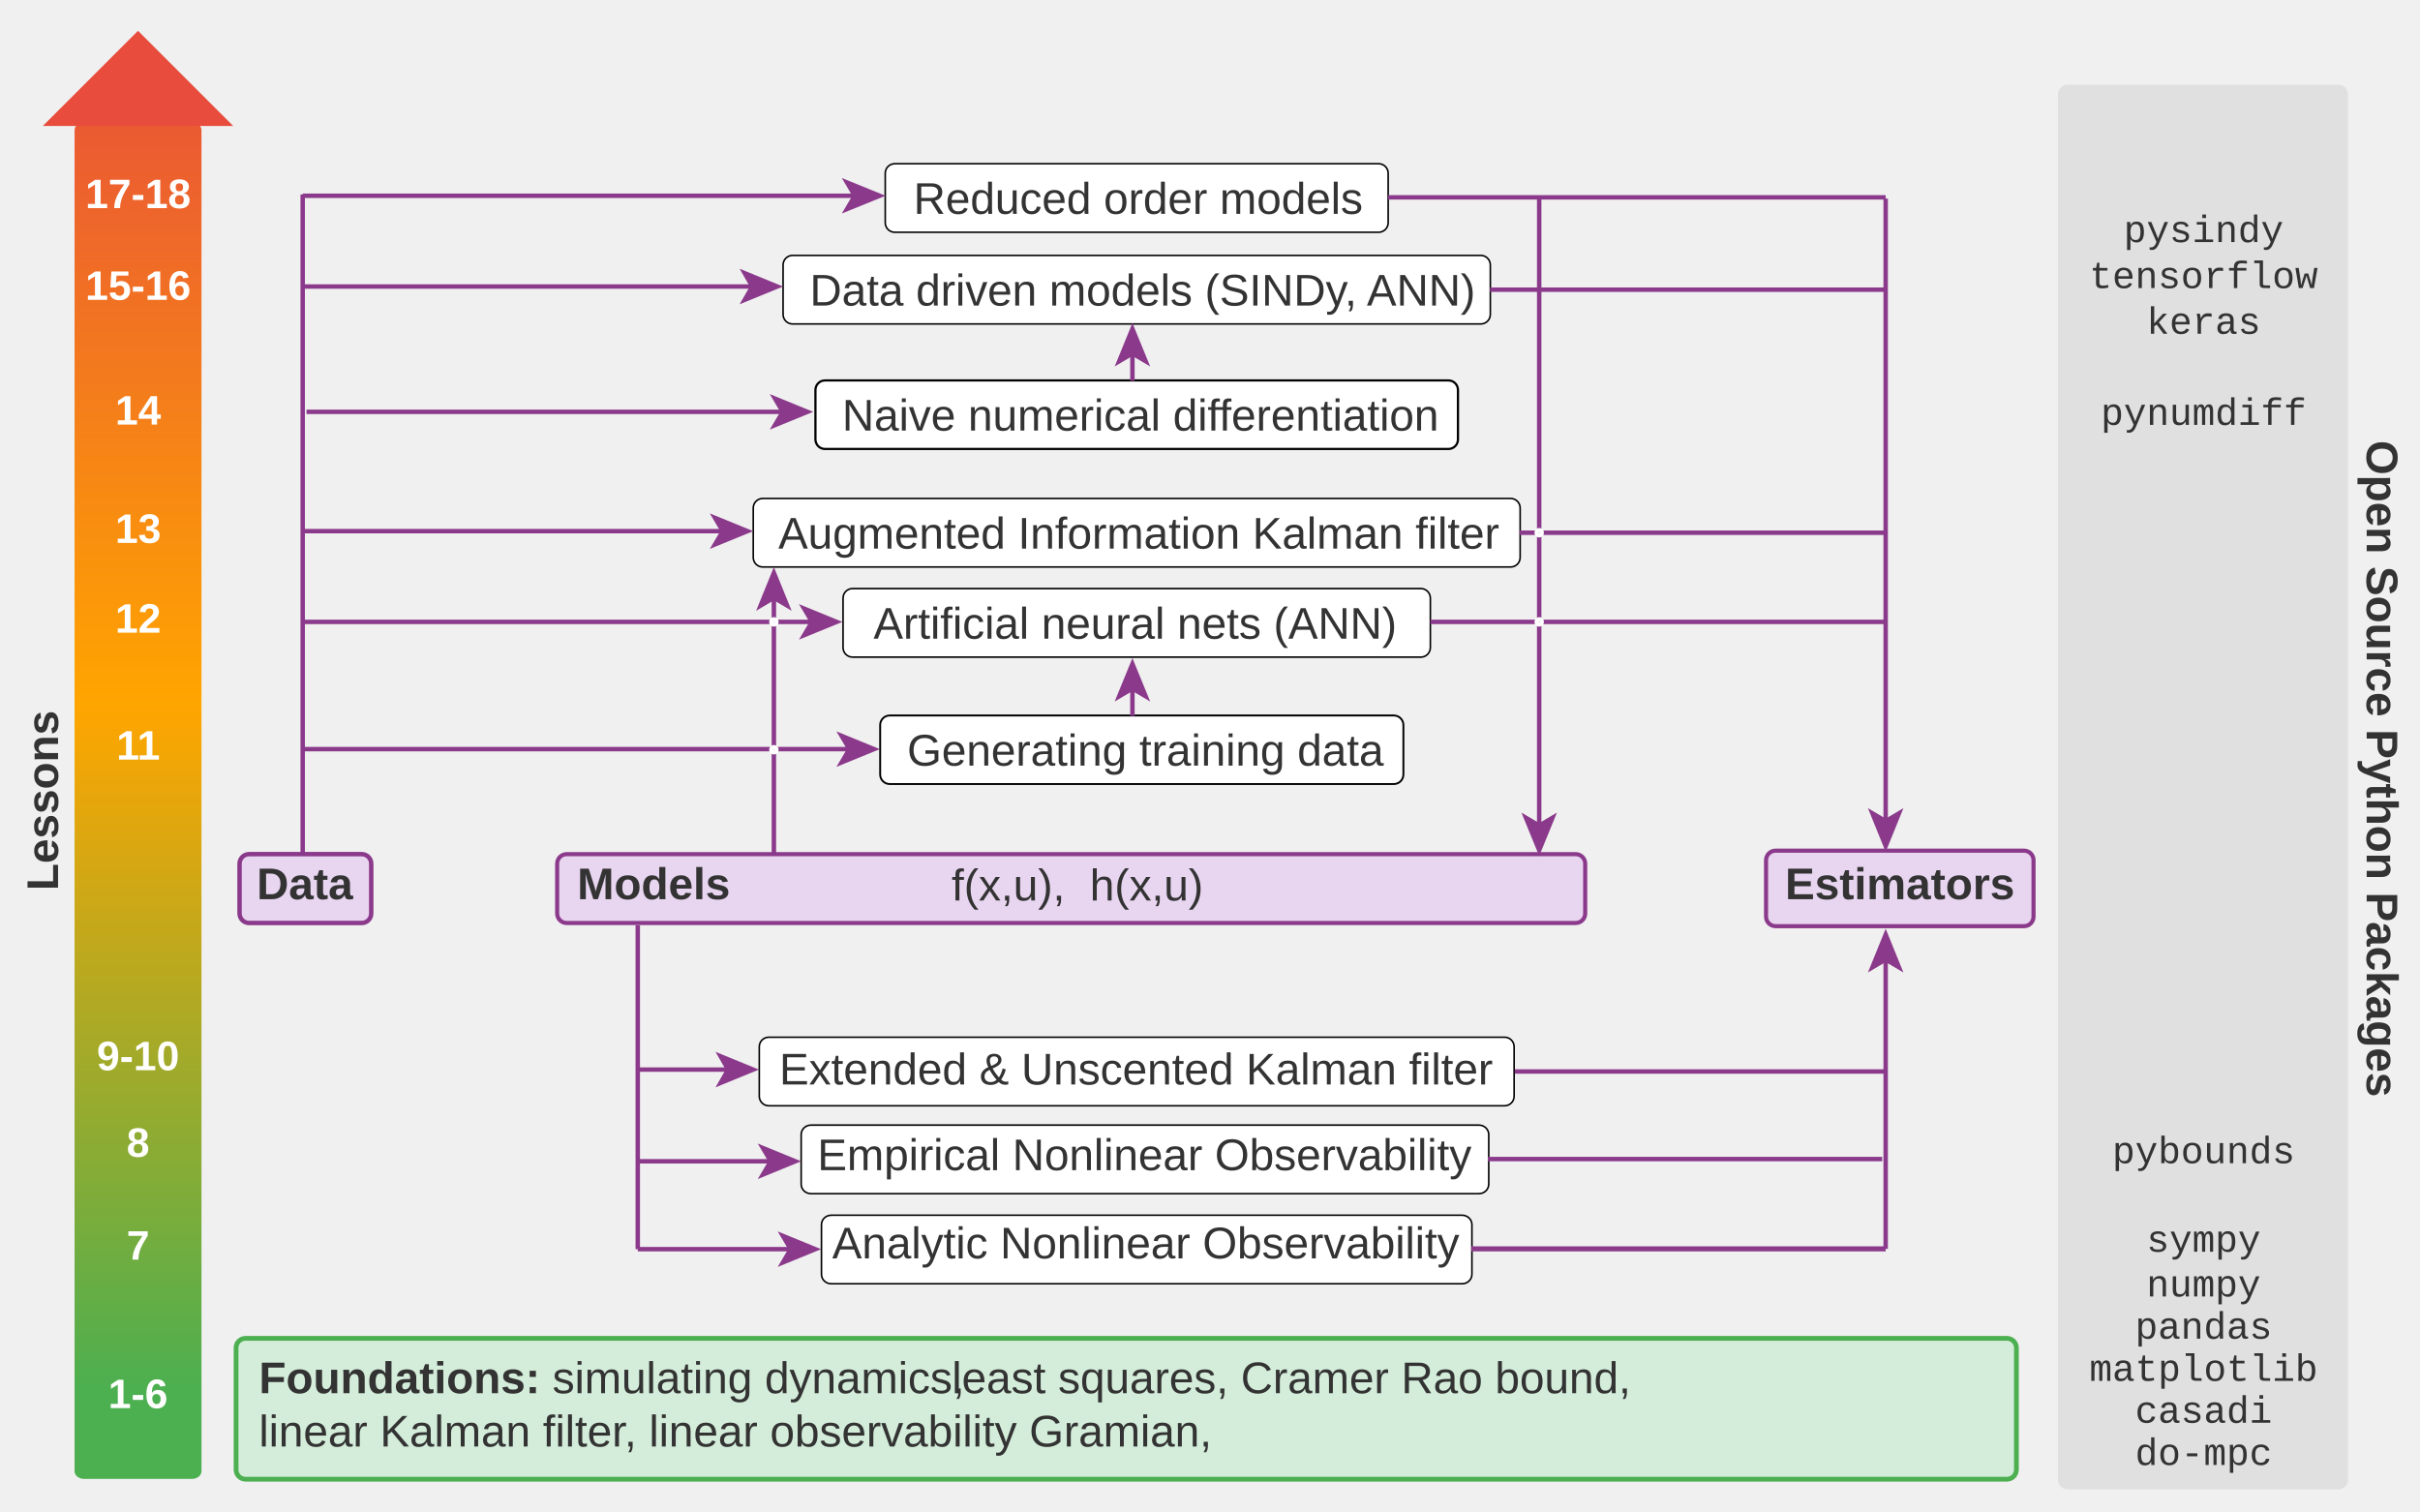
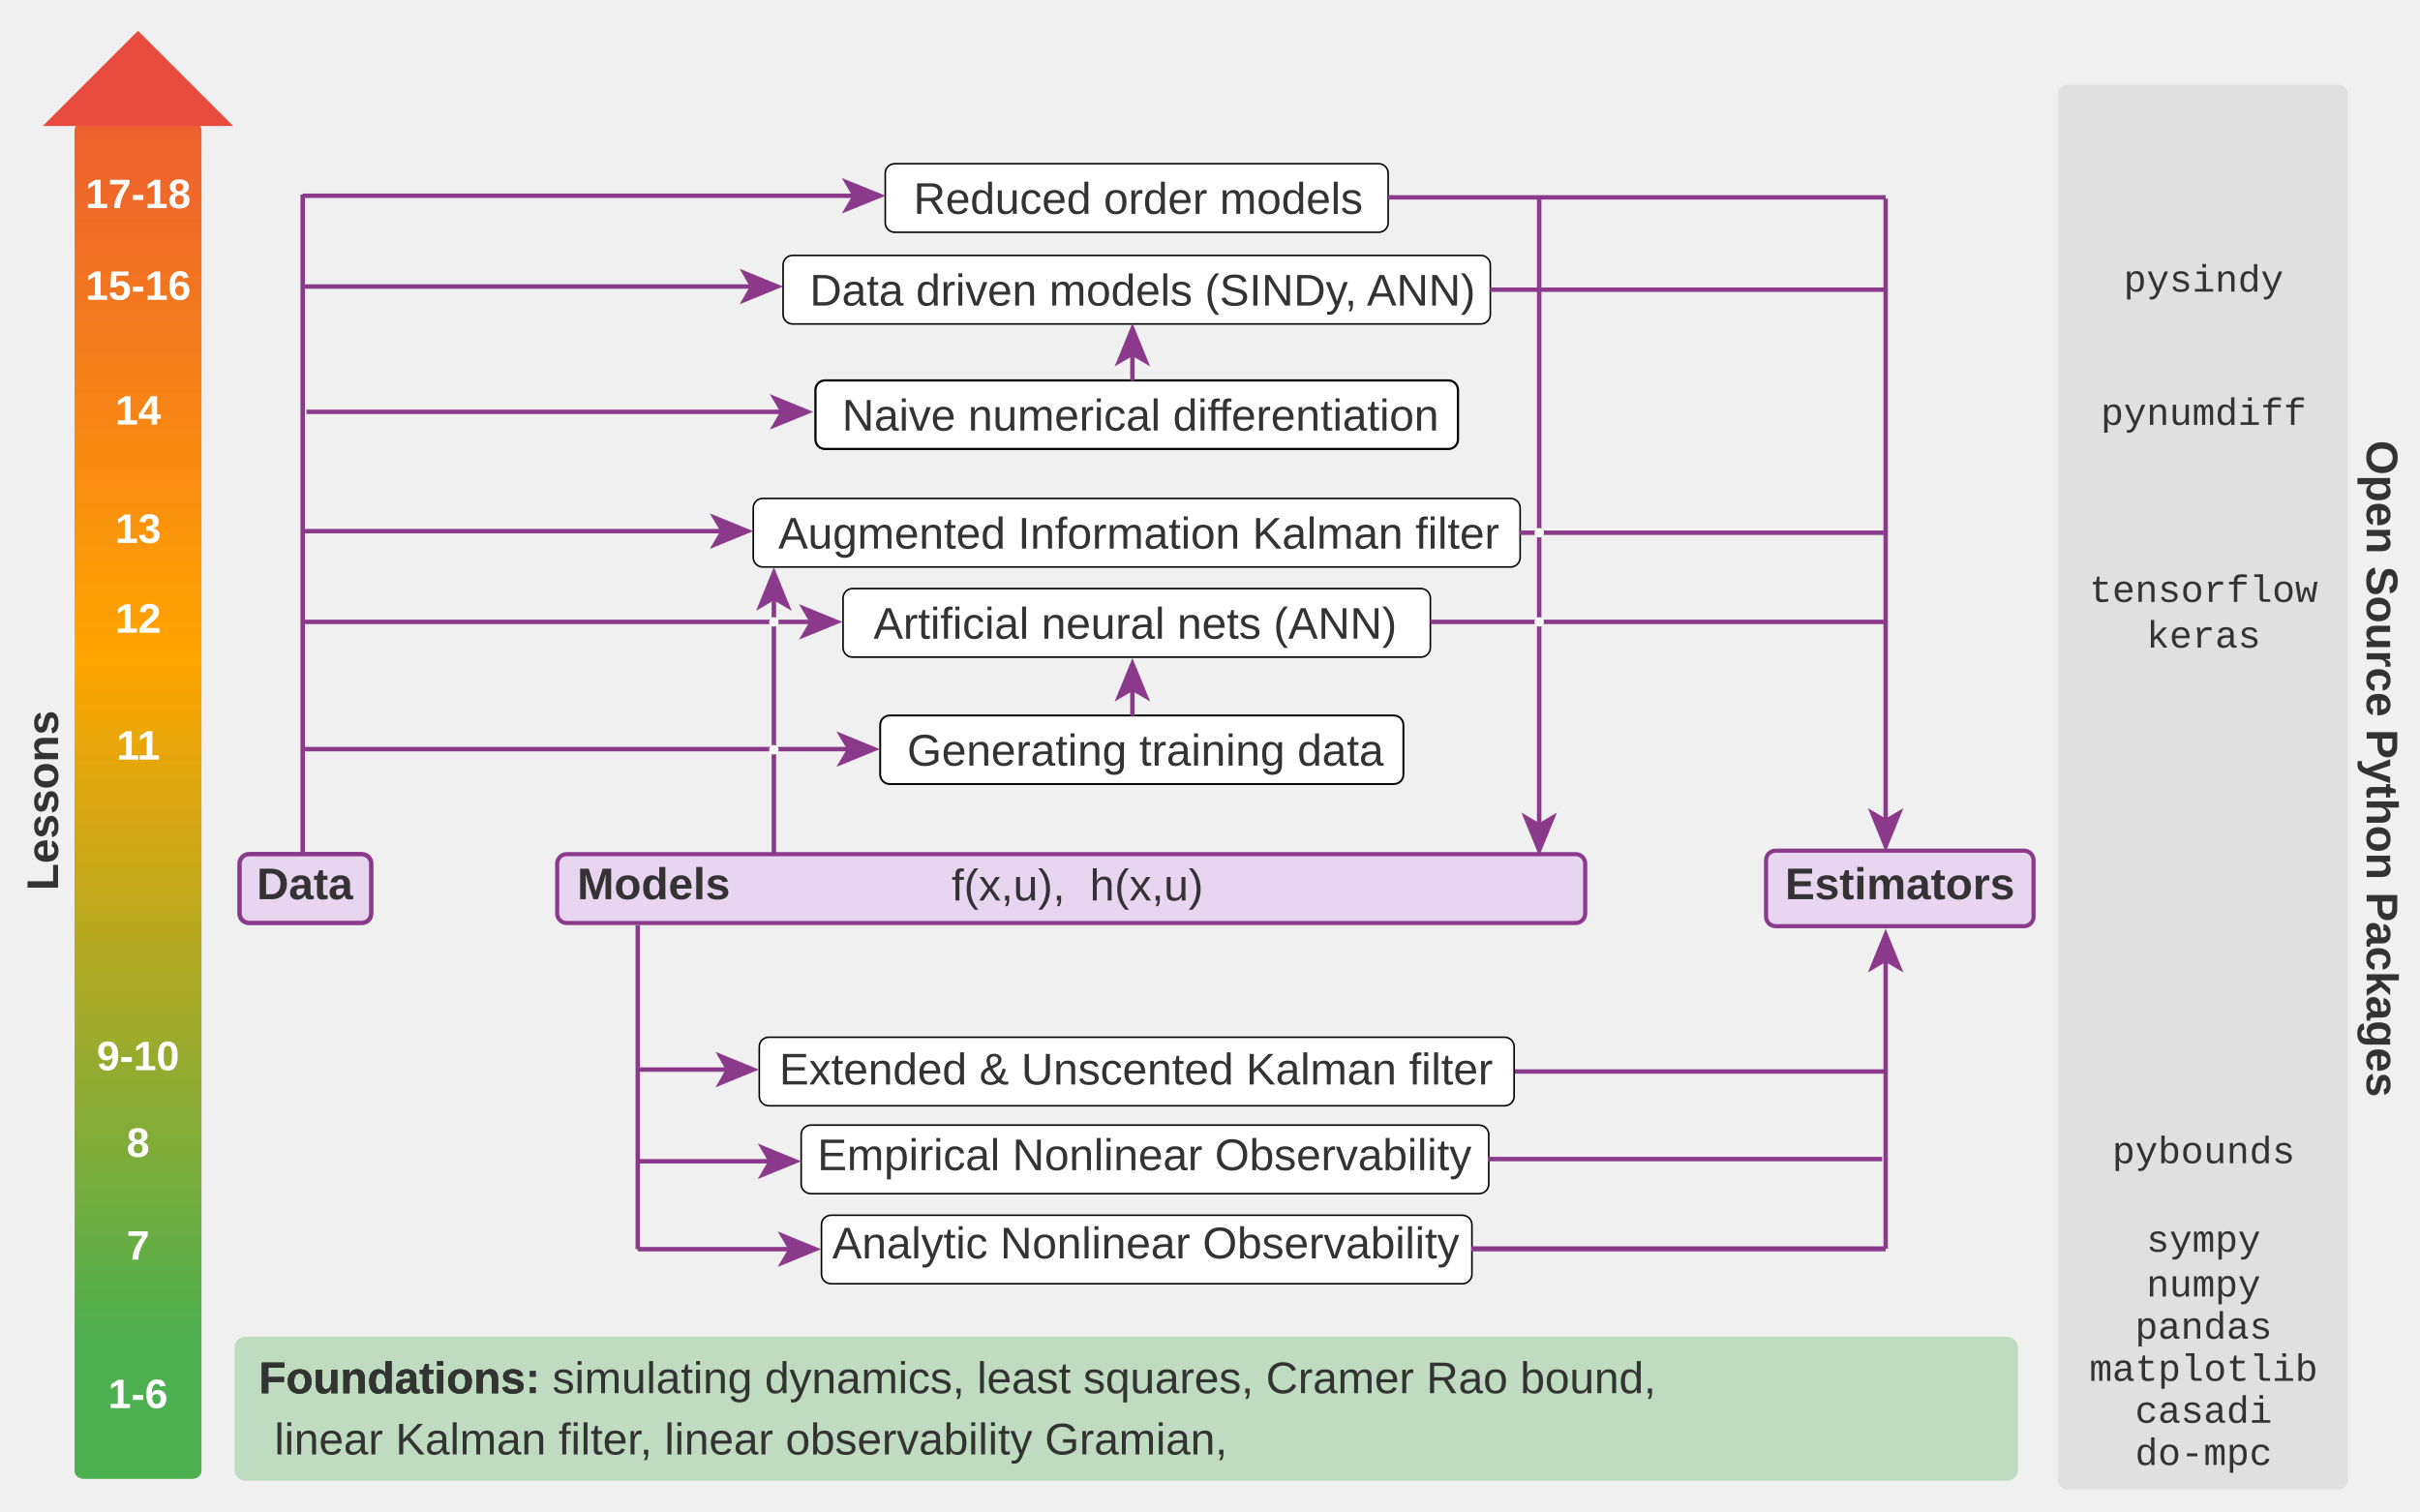
<svg xmlns="http://www.w3.org/2000/svg" version="1.1" viewBox="0 0 762.7 476.5">
  <defs>
    <style>
      .cls-1 {
        fill: #e0e0e0;
      }

      .cls-2 {
        font-size: 13px;
      }

      .cls-2, .cls-3, .cls-4, .cls-5, .cls-6 {
        isolation: isolate;
      }

      .cls-2, .cls-4 {
        font-family: Arial-BoldMT, Arial;
        font-weight: 700;
      }

-       .cls-2, .cls-7, .cls-8, .cls-9, .cls-10, .cls-11 {
+       .cls-2, .cls-7, .cls-8, .cls-9 {
        fill: #fff;
      }

-       .cls-12 {
+       .cls-10, .cls-11, .cls-12, .cls-13 {
+         stroke: #8b3a8b;
+       }
+ 
+       .cls-10, .cls-11, .cls-14 {
+         fill: none;
+       }
+ 
+       .cls-10, .cls-12, .cls-14 {
        stroke-width: 1.4px;
      }

-       .cls-12, .cls-13, .cls-14, .cls-15, .cls-16 {
-         stroke: #8b3a8b;
-       }
- 
-       .cls-12, .cls-13, .cls-14, .cls-17 {
-         fill: none;
-       }
- 
-       .cls-13, .cls-15, .cls-17 {
-         stroke-width: 1.4px;
-       }
- 
-       .cls-14 {
+       .cls-11 {
        stroke-width: 1.6px;
      }

-       .cls-15, .cls-16 {
+       .cls-12, .cls-13 {
        fill: #e8d5f0;
      }

+       .cls-13 {
+         stroke-width: 1.3px;
+       }
+ 
+       .cls-15 {
+         fill: url(#linear-gradient);
+       }
+ 
      .cls-16 {
-         stroke-width: 1.3px;
-       }
- 
-       .cls-18 {
-         fill: url(#linear-gradient);
+         fill: #4caf50;
+         opacity: .3;
+         stroke: #4caf50;
+       }
+ 
+       .cls-16, .cls-7, .cls-8, .cls-9 {
+         stroke-miterlimit: 10;
      }

      .cls-4, .cls-5 {
        font-size: 14px;
      }

-       .cls-4, .cls-5, .cls-6, .cls-19 {
+       .cls-4, .cls-5, .cls-6, .cls-17 {
        fill: #333;
-       }
- 
-       .cls-20 {
-         fill: #d4edda;
-         stroke: #4caf50;
-         stroke-width: 1.5px;
      }

      .cls-5 {
        font-family: ArialMT, Arial;
      }

      .cls-7 {
        stroke-width: .5px;
      }

-       .cls-7, .cls-8, .cls-9, .cls-10, .cls-11 {
+       .cls-7, .cls-8, .cls-9 {
        stroke: #000;
-         stroke-miterlimit: 10;
      }

      .cls-8 {
-         stroke-width: .5px;
+         stroke-width: .6px;
      }

      .cls-9 {
-         stroke-width: .5px;
-       }
- 
-       .cls-10 {
-         stroke-width: .6px;
-       }
- 
-       .cls-11 {
        stroke-width: .7px;
      }

-       .cls-21 {
+       .cls-18 {
        fill: #8b3a8b;
      }

-       .cls-22 {
+       .cls-19 {
        fill: #e74c3c;
      }

      .cls-6 {
        font-family: CourierNewPSMT, 'Courier New';
        font-size: 12px;
      }

-       .cls-17 {
+       .cls-14 {
        stroke: #fff;
      }
    </style>
-     <linearGradient id="linear-gradient" x1="156.2" y1="76.6" x2="156.2" y2="75.8" gradientTransform="translate(-6205.6 -40926.2) scale(40 540)" gradientUnits="userSpaceOnUse">
+     <linearGradient id="linear-gradient" x1="229.4" y1="305.6" x2="229.4" y2="306.4" gradientTransform="translate(-9130.6 165447.8) scale(40 -540)" gradientUnits="userSpaceOnUse">
      <stop offset="0" stop-color="#4caf50" />
      <stop offset=".5" stop-color="orange" />
      <stop offset="1" stop-color="#e74c3c" />
    </linearGradient>
  </defs>
  <g>
    <g id="Layer_1">
-       <g id="svg1742">
-         <rect id="rect1654" class="cls-1" x="648.6" y="26.7" width="91.4" height="442.7" rx="3" ry="3" />
-         <path class="cls-1" d="M0,0" />
-         <g id="text1594" class="cls-3">
-           <text class="cls-4" transform="translate(18.3 280.7) rotate(-90)">
-             <tspan x="0" y="0">Lessons</tspan>
-           </text>
+       <g id="Layer_1-2" data-name="Layer_1">
+         <g id="svg1742">
+           <rect id="rect1654" class="cls-1" x="648.6" y="26.7" width="91.4" height="442.7" rx="3" ry="3" />
+           <path class="cls-1" d="M0,0" />
+           <g id="text1594" class="cls-3">
+             <g class="cls-3">
+               <text class="cls-4" transform="translate(18.3 280.7) rotate(-90)">
+                 <tspan x="0" y="0">Lessons</tspan>
+               </text>
+             </g>
+           </g>
+           <path id="rect1596" class="cls-15" d="M26.5,38.6h34c1.7,0,3,1.1,3,2.4v422.7c0,1.3-1.3,2.4-3,2.4H26.5c-1.7,0-3-1.1-3-2.4V41c0-1.3,1.3-2.4,3-2.4Z" />
+           <path id="path1598" class="cls-19" d="M13.5,39.7l30-30,30,30H13.5Z" />
+           <g id="text1600" class="cls-3">
+             <g class="cls-3">
+               <text class="cls-2" transform="translate(26.9 65.6)">
+                 <tspan x="0" y="0">17-18</tspan>
+               </text>
+             </g>
+           </g>
+           <g id="text1602" class="cls-3">
+             <g class="cls-3">
+               <text class="cls-2" transform="translate(26.9 94.5)">
+                 <tspan x="0" y="0">15-16</tspan>
+               </text>
+             </g>
+           </g>
+           <g id="text1604" class="cls-3">
+             <g class="cls-3">
+               <text class="cls-2" transform="translate(36.3 133.8)">
+                 <tspan x="0" y="0">14</tspan>
+               </text>
+             </g>
+           </g>
+           <g id="text1606" class="cls-3">
+             <g class="cls-3">
+               <text class="cls-2" transform="translate(36.3 171.1)">
+                 <tspan x="0" y="0">13</tspan>
+               </text>
+             </g>
+           </g>
+           <g id="text1608" class="cls-3">
+             <g class="cls-3">
+               <text class="cls-2" transform="translate(36.3 199.4)">
+                 <tspan x="0" y="0">12</tspan>
+               </text>
+             </g>
+           </g>
+           <g id="text1610" class="cls-3">
+             <g class="cls-3">
+               <text class="cls-2" transform="translate(36.7 239.4)">
+                 <tspan x="0" y="0">11</tspan>
+               </text>
+             </g>
+           </g>
+           <g id="text1612" class="cls-3">
+             <g class="cls-3">
+               <text class="cls-2" transform="translate(30.5 337.3)">
+                 <tspan x="0" y="0">9-10</tspan>
+               </text>
+             </g>
+           </g>
+           <g id="text1614" class="cls-3">
+             <g class="cls-3">
+               <text class="cls-2" transform="translate(39.9 364.6)">
+                 <tspan x="0" y="0">8</tspan>
+               </text>
+             </g>
+           </g>
+           <g id="text1616" class="cls-3">
+             <g class="cls-3">
+               <text class="cls-2" transform="translate(39.9 397)">
+                 <tspan x="0" y="0">7</tspan>
+               </text>
+             </g>
+           </g>
+           <g id="text1618" class="cls-3">
+             <g class="cls-3">
+               <text class="cls-2" transform="translate(34.1 443.8)">
+                 <tspan x="0" y="0">1-6</tspan>
+               </text>
+             </g>
+           </g>
+           <g id="text1620" class="cls-3">
+             <g class="cls-3">
+               <text class="cls-4" transform="translate(745.9 138.8) rotate(90)">
+                 <tspan x="0" y="0">Open Source Python Packages</tspan>
+               </text>
+             </g>
+           </g>
+           <g id="text1624" class="cls-3">
+             <g class="cls-3">
+               <text class="cls-6" transform="translate(669.3 91.9)">
+                 <tspan x="0" y="0">pysindy</tspan>
+               </text>
+             </g>
+           </g>
+           <g id="text1632" class="cls-3">
+             <g class="cls-3">
+               <text class="cls-6" transform="translate(658.5 189.7)">
+                 <tspan x="0" y="0">tensorflow</tspan>
+               </text>
+             </g>
+             <g class="cls-3">
+               <text class="cls-6" transform="translate(676.5 204.1)">
+                 <tspan x="0" y="0">keras</tspan>
+               </text>
+             </g>
+           </g>
+           <g id="text1636" class="cls-3">
+             <g class="cls-3">
+               <text class="cls-6" transform="translate(662.1 133.9)">
+                 <tspan x="0" y="0">pynumdiff</tspan>
+               </text>
+             </g>
+           </g>
+           <g id="text1640" class="cls-3">
+             <g class="cls-3">
+               <text class="cls-6" transform="translate(665.7 366.6)">
+                 <tspan x="0" y="0">pybounds</tspan>
+               </text>
+             </g>
+           </g>
+           <g>
+             <g id="text1644" class="cls-3">
+               <g class="cls-3">
+                 <text class="cls-6" transform="translate(676.5 408.6)">
+                   <tspan x="0" y="0">numpy</tspan>
+                 </text>
+               </g>
+             </g>
+             <g id="text1648" class="cls-3">
+               <g class="cls-3">
+                 <text class="cls-6" transform="translate(672.9 421.9)">
+                   <tspan x="0" y="0">pandas</tspan>
+                 </text>
+               </g>
+             </g>
+             <g id="text1652" class="cls-3">
+               <g class="cls-3">
+                 <text class="cls-6" transform="translate(658.5 435.2)">
+                   <tspan x="0" y="0">matplotlib</tspan>
+                 </text>
+               </g>
+             </g>
+             <g id="text1656" class="cls-3">
+               <g class="cls-3">
+                 <text class="cls-6" transform="translate(672.9 448.4)">
+                   <tspan x="0" y="0">casadi</tspan>
+                 </text>
+               </g>
+             </g>
+             <g id="text1660" class="cls-3">
+               <g class="cls-3">
+                 <text class="cls-6" transform="translate(672.9 461.7)">
+                   <tspan x="0" y="0">do-mpc</tspan>
+                 </text>
+               </g>
+             </g>
+           </g>
+           <g>
+             <rect id="rect1662" class="cls-7" x="279" y="51.6" width="158.5" height="21.6" rx="3" ry="3" />
+             <g id="text1664" class="cls-3">
+               <g class="cls-3">
+                 <text class="cls-5" transform="translate(287.9 67.4)">
+                   <tspan x="0" y="0">Reduced order models</tspan>
+                 </text>
+               </g>
+             </g>
+           </g>
+           <g>
+             <rect id="rect1666" class="cls-7" x="246.8" y="80.5" width="222.9" height="21.6" rx="3" ry="3" />
+             <g id="text1668" class="cls-3">
+               <g class="cls-3">
+                 <text class="cls-5" transform="translate(255.2 96.3)">
+                   <tspan x="0" y="0">Data driven models (SINDy, ANN)</tspan>
+                 </text>
+               </g>
+             </g>
+           </g>
+           <g>
+             <rect id="rect1674" class="cls-7" x="237.4" y="157.1" width="241.7" height="21.6" rx="3" ry="3" />
+             <g id="text1676" class="cls-3">
+               <g class="cls-3">
+                 <text class="cls-5" transform="translate(245.3 172.9)">
+                   <tspan x="0" y="0">Augmented Information Kalman filter</tspan>
+                 </text>
+               </g>
+             </g>
+           </g>
+           <g>
+             <rect id="rect1678" class="cls-7" x="265.7" y="185.5" width="185.1" height="21.6" rx="3" ry="3" />
+             <g id="text1680" class="cls-3">
+               <g class="cls-3">
+                 <text class="cls-5" transform="translate(275.3 201.3)">
+                   <tspan x="0" y="0">Artificial neural nets (ANN)</tspan>
+                 </text>
+               </g>
+             </g>
+           </g>
+           <g>
+             <rect id="rect1682" class="cls-8" x="277.4" y="225.5" width="164.9" height="21.6" rx="3" ry="3" />
+             <g id="text1684" class="cls-3">
+               <g class="cls-3">
+                 <text class="cls-5" transform="translate(285.9 241.3)">
+                   <tspan x="0" y="0">Generating training data</tspan>
+                 </text>
+               </g>
+             </g>
+           </g>
+           <g>
+             <path id="rect1706" class="cls-7" d="M262,383h198.8c1.7,0,3.1,1.3,3.1,3v15.6c0,1.7-1.4,3-3.1,3h-198.8c-1.7,0-3.1-1.3-3.1-3v-15.6c0-1.7,1.4-3,3.1-3Z" />
+             <g id="text1708" class="cls-3">
+               <g class="cls-3">
+                 <text class="cls-5" transform="translate(262.3 396.6)">
+                   <tspan x="0" y="0">Analytic Nonlinear Observability</tspan>
+                 </text>
+               </g>
+             </g>
+           </g>
+           <g>
+             <g id="text1712" class="cls-3">
+               <g class="cls-3">
+                 <text class="cls-4" transform="translate(81.6 439.1)">
+                   <tspan x="0" y="0">Foundations</tspan>
+                 </text>
+               </g>
+             </g>
+             <g id="text1712-2" class="cls-3">
+               <g class="cls-3">
+                 <text class="cls-4" transform="translate(81.6 439.1)">
+                   <tspan x="0" y="0">Foundations</tspan>
+                 </text>
+               </g>
+             </g>
+             <g id="text1712-3" class="cls-3">
+               <g class="cls-3">
+                 <text class="cls-4" transform="translate(81.6 439.1)">
+                   <tspan x="0" y="0">Foundations</tspan>
+                 </text>
+               </g>
+             </g>
+             <rect id="rect1710" class="cls-16" x="74.4" y="421.8" width="561.1" height="44.4" rx="3" ry="3" />
+             <g id="text1712-4" class="cls-3">
+               <g class="cls-3">
+                 <text class="cls-4" transform="translate(81.6 439.1)">
+                   <tspan x="0" y="0">Foundations:</tspan>
+                 </text>
+               </g>
+               <text />
+               <g class="cls-3">
+                 <text class="cls-5" transform="translate(174.1 439.1)">
+                   <tspan x="0" y="0">simulating dynamics, least squares, Cramer Rao bound,</tspan>
+                 </text>
+               </g>
+             </g>
+             <g class="cls-3">
+               <g class="cls-3">
+                 <text class="cls-5" transform="translate(86.5 458.4)">
+                   <tspan x="0" y="0">linear Kalman filter, linear observability Gramian,</tspan>
+                 </text>
+               </g>
+             </g>
+           </g>
+           <path class="cls-17" d="M0,0" />
+           <path class="cls-17" d="M0,0" />
+           <path class="cls-17" d="M0,0" />
+           <path class="cls-17" d="M0,0" />
+           <path class="cls-17" d="M0,0" />
+           <path class="cls-17" d="M0,0" />
+           <path class="cls-17" d="M0,0" />
+           <g>
+             <rect id="rect1698" class="cls-7" x="239.3" y="326.9" width="237.9" height="21.6" rx="3" ry="3" />
+             <g id="text1700" class="cls-3">
+               <g class="cls-3">
+                 <text class="cls-5" transform="translate(245.6 341.8)">
+                   <tspan x="0" y="0">Extended &amp; Unscented Kalman filter</tspan>
+                 </text>
+               </g>
+             </g>
+             <path id="line1730" class="cls-17" d="M244.6,319.8" />
+           </g>
+           <path class="cls-17" d="M0,0" />
+           <g>
+             <path id="rect1702" class="cls-7" d="M255.6,354.6h210.5c1.7,0,3.1,1.3,3.1,3v15.6c0,1.7-1.4,3-3.1,3h-210.5c-1.7,0-3.1-1.3-3.1-3v-15.6c0-1.7,1.4-3,3.1-3Z" />
+             <g id="text1704" class="cls-3">
+               <g class="cls-3">
+                 <text class="cls-5" transform="translate(257.6 368.8)">
+                   <tspan x="0" y="0">Empirical Nonlinear Observability</tspan>
+                 </text>
+               </g>
+             </g>
+             <path id="line1732" class="cls-17" d="M293,346.8" />
+           </g>
+           <path class="cls-17" d="M0,0" />
+           <path id="line1734" class="cls-17" d="M358.2,371.8" />
+           <path class="cls-17" d="M0,0" />
+           <path class="cls-17" d="M0,0" />
+           <path id="line1738" class="cls-17" d="M358.2,301.8" />
+           <path class="cls-17" d="M0,0" />
+           <path class="cls-17" d="M0,0" />
+           <g>
+             <rect id="rect1686" class="cls-13" x="175.6" y="269.2" width="324" height="21.7" rx="3" ry="3" />
+             <g id="text1688" class="cls-3">
+               <g class="cls-3">
+                 <text class="cls-5" transform="translate(299.9 283.8)">
+                   <tspan x="0" y="0" xml:space="preserve">f(x,u),  h(x,u)</tspan>
+                 </text>
+               </g>
+             </g>
+             <rect id="rect1690" class="cls-12" x="75.5" y="269.2" width="41.5" height="21.7" rx="3" ry="3" />
+             <g id="text1692" class="cls-3">
+               <g class="cls-3">
+                 <text class="cls-4" transform="translate(80.9 283.4)">
+                   <tspan x="0" y="0">Data</tspan>
+                 </text>
+               </g>
+             </g>
+             <rect id="rect1694" class="cls-13" x="556.6" y="268.1" width="84.3" height="23.8" rx="3" ry="3" />
+             <g id="text1696" class="cls-3">
+               <g class="cls-3">
+                 <text class="cls-4" transform="translate(562.6 283.4)">
+                   <tspan x="0" y="0">Estimators</tspan>
+                 </text>
+               </g>
+             </g>
+             <path id="line1736" class="cls-17" d="M535.6,280" />
+             <path id="line1740" class="cls-17" d="M175.6,280" />
+             <g id="text1712-5" class="cls-3">
+               <g class="cls-3">
+                 <text class="cls-4" transform="translate(181.9 283.4)">
+                   <tspan x="0" y="0">Models</tspan>
+                 </text>
+               </g>
+             </g>
+           </g>
+           <g>
+             <line class="cls-10" x1="229.5" y1="337.1" x2="201.3" y2="337.1" />
+             <polygon class="cls-18" points="239.2 337.1 225.5 331.5 228.7 337.1 225.5 342.7 239.2 337.1" />
+           </g>
+           <g>
+             <line class="cls-10" x1="242.8" y1="366" x2="201.6" y2="366" />
+             <polygon class="cls-18" points="252.5 366 238.8 360.4 242.1 366 238.8 371.6 252.5 366" />
+           </g>
+           <g>
+             <line class="cls-10" x1="249.1" y1="393.7" x2="201" y2="393.7" />
+             <polygon class="cls-18" points="258.8 393.7 245.1 388.1 248.4 393.7 245.1 399.3 258.8 393.7" />
+           </g>
+           <line class="cls-10" x1="201" y1="393.7" x2="201" y2="291.6" />
+           <line class="cls-10" x1="477.4" y1="337.7" x2="593.9" y2="337.7" />
+           <line class="cls-10" x1="468.9" y1="365.3" x2="593.2" y2="365.3" />
+           <line class="cls-11" x1="463.7" y1="393.6" x2="594.3" y2="393.6" />
+           <g>
+             <line class="cls-10" x1="594.3" y1="393.6" x2="594.3" y2="302.5" />
+             <polygon class="cls-18" points="594.3 292.7 599.9 306.5 594.3 303.2 588.7 306.5 594.3 292.7" />
+           </g>
+           <line class="cls-10" x1="95.4" y1="269.6" x2="95.4" y2="61.3" />
+           <g>
+             <line class="cls-10" x1="269.3" y1="61.7" x2="95.4" y2="61.7" />
+             <polygon class="cls-18" points="279.1 61.7 265.3 56.1 268.6 61.7 265.3 67.3 279.1 61.7" />
+           </g>
+           <g>
+             <line class="cls-10" x1="267.6" y1="236.1" x2="96" y2="236.1" />
+             <polygon class="cls-18" points="277.3 236.1 263.6 230.5 266.9 236.1 263.6 241.7 277.3 236.1" />
+           </g>
+           <g>
+             <line class="cls-10" x1="255.8" y1="196" x2="95.5" y2="196" />
+             <polygon class="cls-18" points="265.5 196 251.8 190.4 255.1 196 251.8 201.6 265.5 196" />
+           </g>
+           <g>
+             <line class="cls-10" x1="227.7" y1="167.4" x2="95.5" y2="167.4" />
+             <polygon class="cls-18" points="237.4 167.4 223.7 161.8 227 167.4 223.7 173 237.4 167.4" />
+           </g>
+           <g>
+             <line class="cls-10" x1="237.1" y1="90.3" x2="96" y2="90.3" />
+             <polygon class="cls-18" points="246.8 90.3 233.1 84.7 236.3 90.3 233.1 95.9 246.8 90.3" />
+           </g>
+           <g>
+             <line class="cls-10" x1="243.9" y1="268.9" x2="243.9" y2="188.5" />
+             <polygon class="cls-18" points="243.9 178.7 249.5 192.5 243.9 189.2 238.3 192.5 243.9 178.7" />
+           </g>
+           <g>
+             <line class="cls-10" x1="594.3" y1="258.7" x2="594.3" y2="62.6" />
+             <polygon class="cls-18" points="594.3 268.5 599.9 254.7 594.3 258 588.7 254.7 594.3 268.5" />
+           </g>
+           <line class="cls-10" x1="437.5" y1="62.2" x2="594.3" y2="62.2" />
+           <line class="cls-10" x1="469.6" y1="91.3" x2="594.3" y2="91.3" />
+           <line class="cls-10" x1="478.9" y1="167.9" x2="594.3" y2="167.9" />
+           <line class="cls-10" x1="450.8" y1="196" x2="594.3" y2="196" />
+           <g>
+             <line class="cls-10" x1="356.9" y1="225.6" x2="356.9" y2="217.1" />
+             <polygon class="cls-18" points="356.9 207.4 362.5 221.1 356.9 217.8 351.3 221.1 356.9 207.4" />
+           </g>
+           <circle class="cls-14" cx="243.9" cy="236.3" r=".8" />
+           <circle class="cls-14" cx="243.9" cy="196" r=".8" />
+           <g>
+             <rect id="rect1682-2" class="cls-9" x="257" y="119.9" width="202.5" height="21.6" rx="3" ry="3" />
+             <g id="text1684-2" class="cls-3">
+               <g class="cls-3">
+                 <text class="cls-5" transform="translate(265.4 135.7)">
+                   <tspan x="0" y="0">Naive numerical differentiation</tspan>
+                 </text>
+               </g>
+             </g>
+           </g>
+           <g>
+             <line class="cls-10" x1="246.6" y1="129.8" x2="96.6" y2="129.8" />
+             <polygon class="cls-18" points="256.3 129.8 242.6 124.2 245.9 129.8 242.6 135.4 256.3 129.8" />
+           </g>
+           <g>
+             <line class="cls-10" x1="356.9" y1="120" x2="356.9" y2="111.5" />
+             <polygon class="cls-18" points="356.9 101.8 362.5 115.5 356.9 112.2 351.3 115.5 356.9 101.8" />
+           </g>
+           <g id="text1640-2" class="cls-3">
+             <g class="cls-3">
+               <text class="cls-6" transform="translate(676.5 394.5)">
+                 <tspan x="0" y="0">sympy</tspan>
+               </text>
+             </g>
+           </g>
+           <g>
+             <line class="cls-10" x1="485.1" y1="62.3" x2="485.1" y2="260.1" />
+             <polygon class="cls-18" points="485.1 269.8 479.5 256.1 485.1 259.4 490.7 256.1 485.1 269.8" />
+           </g>
+           <circle class="cls-14" cx="485.1" cy="196" r=".8" />
+           <circle class="cls-14" cx="485.1" cy="167.9" r=".8" />
        </g>
-         <path id="rect1596" class="cls-18" d="M26.5,38.6h34c1.7,0,3,1.1,3,2.4v422.7c0,1.3-1.3,2.4-3,2.4H26.5c-1.7,0-3-1.1-3-2.4V41c0-1.3,1.3-2.4,3-2.4Z" />
-         <path id="path1598" class="cls-22" d="M13.5,39.7l30-30,30,30H13.5Z" />
-         <g id="text1600" class="cls-3">
-           <text class="cls-2" transform="translate(26.9 65.6)">
-             <tspan x="0" y="0">17-18</tspan>
-           </text>
-         </g>
-         <g id="text1602" class="cls-3">
-           <text class="cls-2" transform="translate(26.9 94.5)">
-             <tspan x="0" y="0">15-16</tspan>
-           </text>
-         </g>
-         <g id="text1604" class="cls-3">
-           <text class="cls-2" transform="translate(36.3 133.8)">
-             <tspan x="0" y="0">14</tspan>
-           </text>
-         </g>
-         <g id="text1606" class="cls-3">
-           <text class="cls-2" transform="translate(36.3 171.1)">
-             <tspan x="0" y="0">13</tspan>
-           </text>
-         </g>
-         <g id="text1608" class="cls-3">
-           <text class="cls-2" transform="translate(36.3 199.4)">
-             <tspan x="0" y="0">12</tspan>
-           </text>
-         </g>
-         <g id="text1610" class="cls-3">
-           <text class="cls-2" transform="translate(36.7 239.4)">
-             <tspan x="0" y="0">11</tspan>
-           </text>
-         </g>
-         <g id="text1612" class="cls-3">
-           <text class="cls-2" transform="translate(30.5 337.3)">
-             <tspan x="0" y="0">9-10</tspan>
-           </text>
-         </g>
-         <g id="text1614" class="cls-3">
-           <text class="cls-2" transform="translate(39.9 364.6)">
-             <tspan x="0" y="0">8</tspan>
-           </text>
-         </g>
-         <g id="text1616" class="cls-3">
-           <text class="cls-2" transform="translate(39.9 397)">
-             <tspan x="0" y="0">7</tspan>
-           </text>
-         </g>
-         <g id="text1618" class="cls-3">
-           <text class="cls-2" transform="translate(34.1 443.8)">
-             <tspan x="0" y="0">1-6</tspan>
-           </text>
-         </g>
-         <g id="text1620" class="cls-3">
-           <text class="cls-4" transform="translate(745.9 138.8) rotate(90)">
-             <tspan x="0" y="0">Open Source Python Packages</tspan>
-           </text>
-         </g>
-         <g id="text1624" class="cls-3">
-           <text class="cls-6" transform="translate(669.3 76.3)">
-             <tspan x="0" y="0">pysindy</tspan>
-           </text>
-         </g>
-         <g id="text1632" class="cls-3">
-           <text class="cls-6" transform="translate(658.5 90.8)">
-             <tspan x="0" y="0">tensorflow</tspan>
-           </text>
-           <text class="cls-6" transform="translate(676.5 105.2)">
-             <tspan x="0" y="0">keras</tspan>
-           </text>
-         </g>
-         <g id="text1636" class="cls-3">
-           <text class="cls-6" transform="translate(662.1 133.9)">
-             <tspan x="0" y="0">pynumdiff</tspan>
-           </text>
-         </g>
-         <g id="text1640" class="cls-3">
-           <text class="cls-6" transform="translate(665.7 366.6)">
-             <tspan x="0" y="0">pybounds</tspan>
-           </text>
-         </g>
-         <g>
-           <g id="text1644" class="cls-3">
-             <text class="cls-6" transform="translate(676.5 408.6)">
-               <tspan x="0" y="0">numpy</tspan>
-             </text>
-           </g>
-           <g id="text1648" class="cls-3">
-             <text class="cls-6" transform="translate(672.9 421.9)">
-               <tspan x="0" y="0">pandas</tspan>
-             </text>
-           </g>
-           <g id="text1652" class="cls-3">
-             <text class="cls-6" transform="translate(658.5 435.2)">
-               <tspan x="0" y="0">matplotlib</tspan>
-             </text>
-           </g>
-           <g id="text1656" class="cls-3">
-             <text class="cls-6" transform="translate(672.9 448.4)">
-               <tspan x="0" y="0">casadi</tspan>
-             </text>
-           </g>
-           <g id="text1660" class="cls-3">
-             <text class="cls-6" transform="translate(672.9 461.7)">
-               <tspan x="0" y="0">do-mpc</tspan>
-             </text>
-           </g>
-         </g>
-         <g>
-           <rect id="rect1662" class="cls-7" x="279" y="51.6" width="158.5" height="21.6" rx="3" ry="3" />
-           <g id="text1664" class="cls-3">
-             <text class="cls-5" transform="translate(287.9 67.4)">
-               <tspan x="0" y="0">Reduced order models</tspan>
-             </text>
-           </g>
-         </g>
-         <g>
-           <rect id="rect1666" class="cls-7" x="246.8" y="80.5" width="222.9" height="21.6" rx="3" ry="3" />
-           <g id="text1668" class="cls-3">
-             <text class="cls-5" transform="translate(255.2 96.3)">
-               <tspan x="0" y="0">Data driven models (SINDy, ANN)</tspan>
-             </text>
-           </g>
-         </g>
-         <g>
-           <rect id="rect1674" class="cls-7" x="237.4" y="157.1" width="241.7" height="21.6" rx="3" ry="3" />
-           <g id="text1676" class="cls-3">
-             <text class="cls-5" transform="translate(245.3 172.9)">
-               <tspan x="0" y="0">Augmented Information Kalman filter</tspan>
-             </text>
-           </g>
-         </g>
-         <g>
-           <rect id="rect1678" class="cls-7" x="265.7" y="185.5" width="185.1" height="21.6" rx="3" ry="3" />
-           <g id="text1680" class="cls-3">
-             <text class="cls-5" transform="translate(275.3 201.3)">
-               <tspan x="0" y="0">Artificial neural nets (ANN)</tspan>
-             </text>
-           </g>
-         </g>
-         <g>
-           <rect id="rect1682" class="cls-10" x="277.4" y="225.5" width="164.9" height="21.6" rx="3" ry="3" />
-           <g id="text1684" class="cls-3">
-             <text class="cls-5" transform="translate(285.9 241.3)">
-               <tspan x="0" y="0">Generating training data</tspan>
-             </text>
-           </g>
-         </g>
-         <g>
-           <path id="rect1706" class="cls-8" d="M262,383h198.8c1.7,0,3.1,1.3,3.1,3v15.6c0,1.7-1.4,3-3.1,3h-198.8c-1.7,0-3.1-1.3-3.1-3v-15.6c0-1.7,1.4-3,3.1-3Z" />
-           <g id="text1708" class="cls-3">
-             <text class="cls-5" transform="translate(262.3 396.6)">
-               <tspan x="0" y="0">Analytic Nonlinear Observability</tspan>
-             </text>
-           </g>
-         </g>
-         <g>
-           <g id="text1712" class="cls-3">
-             <text class="cls-4" transform="translate(81.6 439.1)">
-               <tspan x="0" y="0">Foundations</tspan>
-             </text>
-           </g>
-           <g id="text1712-2" class="cls-3">
-             <text class="cls-4" transform="translate(81.6 439.1)">
-               <tspan x="0" y="0">Foundations</tspan>
-             </text>
-           </g>
-           <g id="text1712-3" class="cls-3">
-             <text class="cls-4" transform="translate(81.6 439.1)">
-               <tspan x="0" y="0">Foundations</tspan>
-             </text>
-           </g>
-           <rect id="rect1710" class="cls-20" x="74.4" y="421.8" width="561.1" height="44.4" rx="3" ry="3" />
-           <g id="text1712-4" class="cls-3">
-             <text class="cls-4" transform="translate(81.6 439.1)">
-               <tspan x="0" y="0">Foundations: </tspan>
-             </text>
-             <text class="cls-5" transform="translate(174.1 439.1)">
-               <tspan x="0" y="0">simulating dynamics,</tspan>
-             </text>
-           </g>
-           <g class="cls-3">
-             <text class="cls-5" transform="translate(300 439.1)">
-               <tspan x="0" y="0">least squares, Cramer Rao bound, </tspan>
-             </text>
-             <text class="cls-5" transform="translate(81.6 455.9)">
-               <tspan x="0" y="0">linear Kalman filter, linear observability Gramian,</tspan>
-             </text>
-           </g>
-         </g>
-         <path class="cls-19" d="M0,0" />
-         <path class="cls-19" d="M0,0" />
-         <path class="cls-19" d="M0,0" />
-         <path class="cls-19" d="M0,0" />
-         <path class="cls-19" d="M0,0" />
-         <path class="cls-19" d="M0,0" />
-         <path class="cls-19" d="M0,0" />
-         <g>
-           <rect id="rect1698" class="cls-7" x="239.3" y="326.9" width="237.9" height="21.6" rx="3" ry="3" />
-           <g id="text1700" class="cls-3">
-             <text class="cls-5" transform="translate(245.6 341.8)">
-               <tspan x="0" y="0">Extended &amp; Unscented Kalman filter</tspan>
-             </text>
-           </g>
-           <path id="line1730" class="cls-19" d="M244.6,319.8" />
-         </g>
-         <path class="cls-19" d="M0,0" />
-         <g>
-           <path id="rect1702" class="cls-9" d="M255.6,354.6h210.5c1.7,0,3.1,1.3,3.1,3v15.6c0,1.7-1.4,3-3.1,3h-210.5c-1.7,0-3.1-1.3-3.1-3v-15.6c0-1.7,1.4-3,3.1-3Z" />
-           <g id="text1704" class="cls-3">
-             <text class="cls-5" transform="translate(257.6 368.8)">
-               <tspan x="0" y="0">Empirical Nonlinear Observability</tspan>
-             </text>
-           </g>
-           <path id="line1732" class="cls-19" d="M293,346.8" />
-         </g>
-         <path class="cls-19" d="M0,0" />
-         <path id="line1734" class="cls-19" d="M358.2,371.8" />
-         <path class="cls-19" d="M0,0" />
-         <path class="cls-19" d="M0,0" />
-         <path id="line1738" class="cls-19" d="M358.2,301.8" />
-         <path class="cls-19" d="M0,0" />
-         <path class="cls-19" d="M0,0" />
-         <g>
-           <rect id="rect1686" class="cls-16" x="175.6" y="269.2" width="324" height="21.7" rx="3" ry="3" />
-           <g id="text1688" class="cls-3">
-             <text class="cls-5" transform="translate(299.9 283.8)">
-               <tspan x="0" y="0" xml:space="preserve">f(x,u),  h(x,u)</tspan>
-             </text>
-           </g>
-           <rect id="rect1690" class="cls-15" x="75.5" y="269.2" width="41.5" height="21.7" rx="3" ry="3" />
-           <g id="text1692" class="cls-3">
-             <text class="cls-4" transform="translate(80.9 283.4)">
-               <tspan x="0" y="0">Data</tspan>
-             </text>
-           </g>
-           <rect id="rect1694" class="cls-16" x="556.6" y="268.1" width="84.3" height="23.8" rx="3" ry="3" />
-           <g id="text1696" class="cls-3">
-             <text class="cls-4" transform="translate(562.6 283.4)">
-               <tspan x="0" y="0">Estimators</tspan>
-             </text>
-           </g>
-           <path id="line1736" class="cls-19" d="M535.6,280" />
-           <path id="line1740" class="cls-19" d="M175.6,280" />
-           <g id="text1712-5" class="cls-3">
-             <text class="cls-4" transform="translate(181.9 283.4)">
-               <tspan x="0" y="0">Models</tspan>
-             </text>
-           </g>
-         </g>
-         <g>
-           <line class="cls-13" x1="229.5" y1="337.1" x2="201.3" y2="337.1" />
-           <polygon class="cls-21" points="239.2 337.1 225.5 331.5 228.7 337.1 225.5 342.7 239.2 337.1" />
-         </g>
-         <g>
-           <line class="cls-13" x1="242.8" y1="366" x2="201.6" y2="366" />
-           <polygon class="cls-21" points="252.5 366 238.8 360.4 242.1 366 238.8 371.6 252.5 366" />
-         </g>
-         <g>
-           <line class="cls-13" x1="249.1" y1="393.7" x2="201" y2="393.7" />
-           <polygon class="cls-21" points="258.8 393.7 245.1 388.1 248.4 393.7 245.1 399.3 258.8 393.7" />
-         </g>
-         <line class="cls-13" x1="201" y1="393.7" x2="201" y2="291.6" />
-         <line class="cls-13" x1="477.4" y1="337.7" x2="593.9" y2="337.7" />
-         <line class="cls-12" x1="468.9" y1="365.3" x2="593.2" y2="365.3" />
-         <line class="cls-14" x1="463.7" y1="393.6" x2="594.3" y2="393.6" />
-         <g>
-           <line class="cls-13" x1="594.3" y1="393.6" x2="594.3" y2="302.5" />
-           <polygon class="cls-21" points="594.3 292.7 599.9 306.5 594.3 303.2 588.7 306.5 594.3 292.7" />
-         </g>
-         <line class="cls-13" x1="95.4" y1="269.6" x2="95.4" y2="61.3" />
-         <g>
-           <line class="cls-13" x1="269.3" y1="61.7" x2="95.4" y2="61.7" />
-           <polygon class="cls-21" points="279.1 61.7 265.3 56.1 268.6 61.7 265.3 67.3 279.1 61.7" />
-         </g>
-         <g>
-           <line class="cls-13" x1="267.6" y1="236.1" x2="96" y2="236.1" />
-           <polygon class="cls-21" points="277.3 236.1 263.6 230.5 266.9 236.1 263.6 241.7 277.3 236.1" />
-         </g>
-         <g>
-           <line class="cls-13" x1="255.8" y1="196" x2="95.5" y2="196" />
-           <polygon class="cls-21" points="265.5 196 251.8 190.4 255.1 196 251.8 201.6 265.5 196" />
-         </g>
-         <g>
-           <line class="cls-13" x1="227.7" y1="167.4" x2="95.5" y2="167.4" />
-           <polygon class="cls-21" points="237.4 167.4 223.7 161.8 227 167.4 223.7 173 237.4 167.4" />
-         </g>
-         <g>
-           <line class="cls-13" x1="237.1" y1="90.3" x2="96" y2="90.3" />
-           <polygon class="cls-21" points="246.8 90.3 233.1 84.7 236.3 90.3 233.1 95.9 246.8 90.3" />
-         </g>
-         <g>
-           <line class="cls-13" x1="243.9" y1="268.9" x2="243.9" y2="188.5" />
-           <polygon class="cls-21" points="243.9 178.7 249.5 192.5 243.9 189.2 238.3 192.5 243.9 178.7" />
-         </g>
-         <g>
-           <line class="cls-13" x1="594.3" y1="258.7" x2="594.3" y2="62.6" />
-           <polygon class="cls-21" points="594.3 268.5 599.9 254.7 594.3 258 588.7 254.7 594.3 268.5" />
-         </g>
-         <line class="cls-13" x1="437.5" y1="62.2" x2="594.3" y2="62.2" />
-         <line class="cls-13" x1="469.6" y1="91.3" x2="594.3" y2="91.3" />
-         <line class="cls-13" x1="478.9" y1="167.9" x2="594.3" y2="167.9" />
-         <line class="cls-13" x1="450.8" y1="196" x2="594.3" y2="196" />
-         <g>
-           <line class="cls-13" x1="356.9" y1="225.6" x2="356.9" y2="217.1" />
-           <polygon class="cls-21" points="356.9 207.4 362.5 221.1 356.9 217.8 351.3 221.1 356.9 207.4" />
-         </g>
-         <circle class="cls-17" cx="243.9" cy="236.3" r=".8" />
-         <circle class="cls-17" cx="243.9" cy="196" r=".8" />
-         <g>
-           <rect id="rect1682-2" class="cls-11" x="257" y="119.9" width="202.5" height="21.6" rx="3" ry="3" />
-           <g id="text1684-2" class="cls-3">
-             <text class="cls-5" transform="translate(265.4 135.7)">
-               <tspan x="0" y="0">Naive numerical differentiation</tspan>
-             </text>
-           </g>
-         </g>
-         <g>
-           <line class="cls-13" x1="246.6" y1="129.8" x2="96.6" y2="129.8" />
-           <polygon class="cls-21" points="256.3 129.8 242.6 124.2 245.9 129.8 242.6 135.4 256.3 129.8" />
-         </g>
-         <g>
-           <line class="cls-13" x1="356.9" y1="120" x2="356.9" y2="111.5" />
-           <polygon class="cls-21" points="356.9 101.8 362.5 115.5 356.9 112.2 351.3 115.5 356.9 101.8" />
-         </g>
-         <g id="text1640-2" class="cls-3">
-           <text class="cls-6" transform="translate(676.5 394.5)">
-             <tspan x="0" y="0">sympy</tspan>
-           </text>
-         </g>
-         <g>
-           <line class="cls-13" x1="485.1" y1="62.3" x2="485.1" y2="260.1" />
-           <polygon class="cls-21" points="485.1 269.8 479.5 256.1 485.1 259.4 490.7 256.1 485.1 269.8" />
-         </g>
-         <circle class="cls-17" cx="485.1" cy="196" r=".8" />
-         <circle class="cls-17" cx="485.1" cy="167.9" r=".8" />
      </g>
    </g>
  </g>
</svg>
